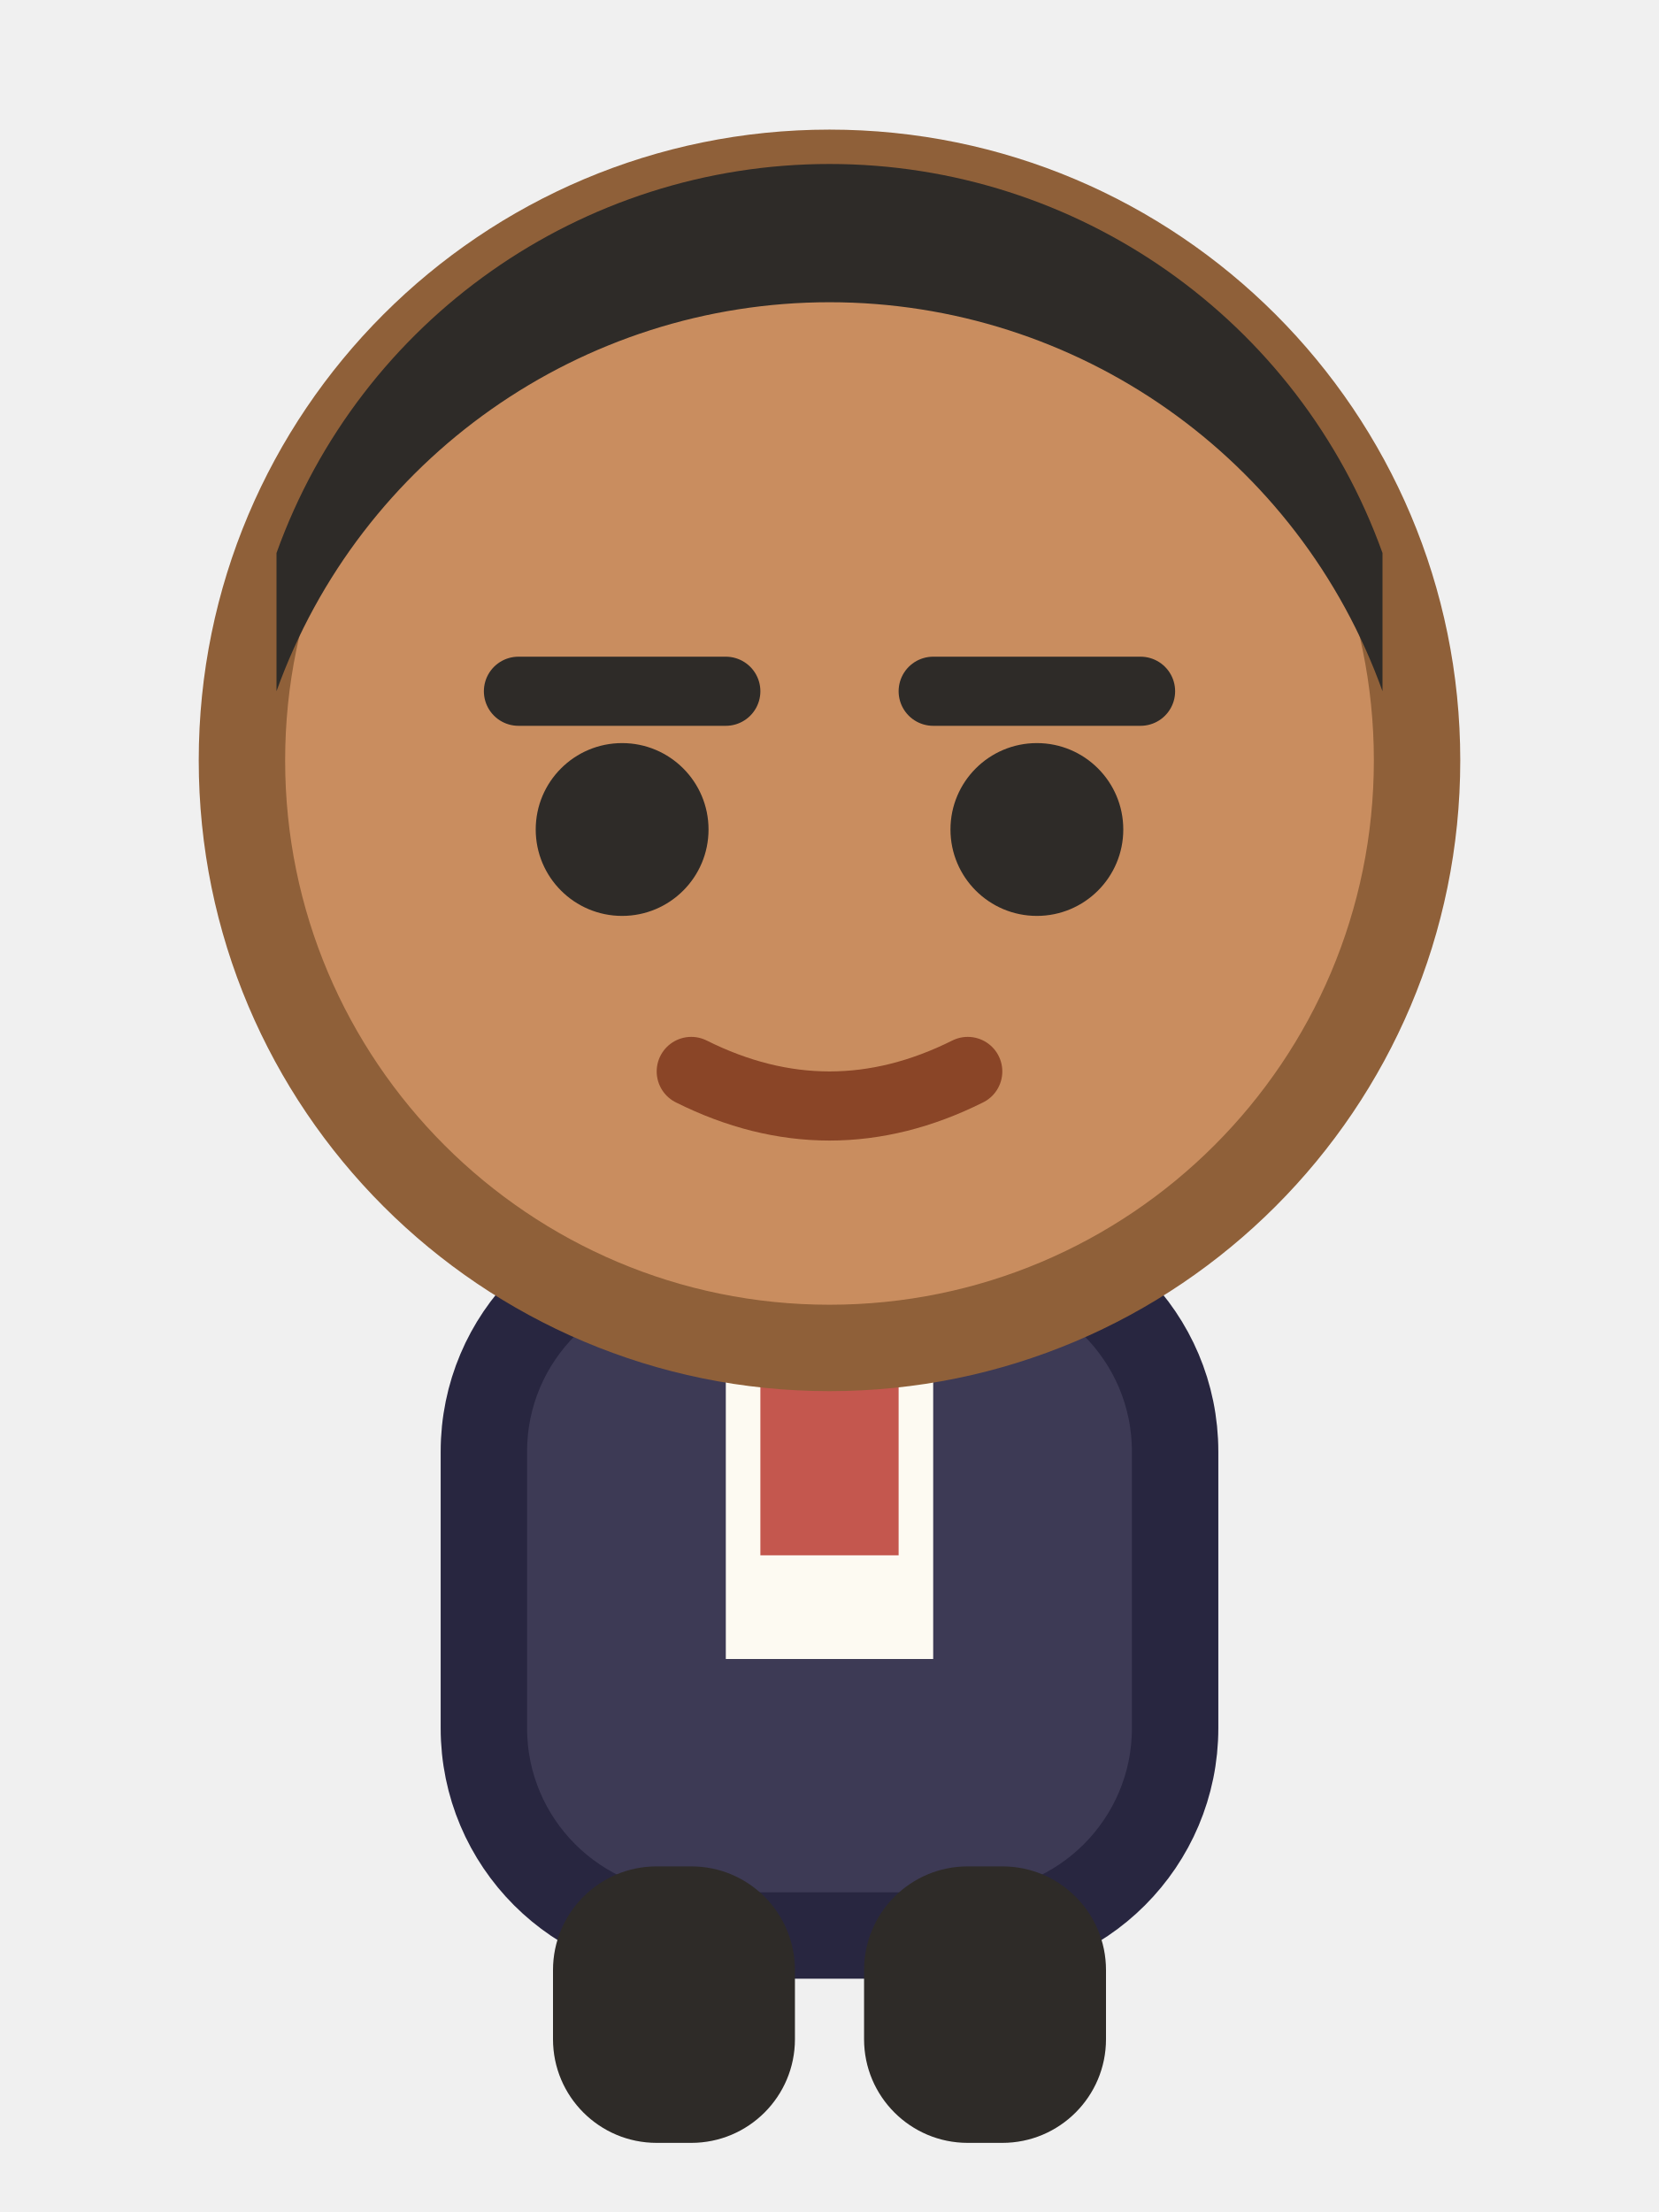
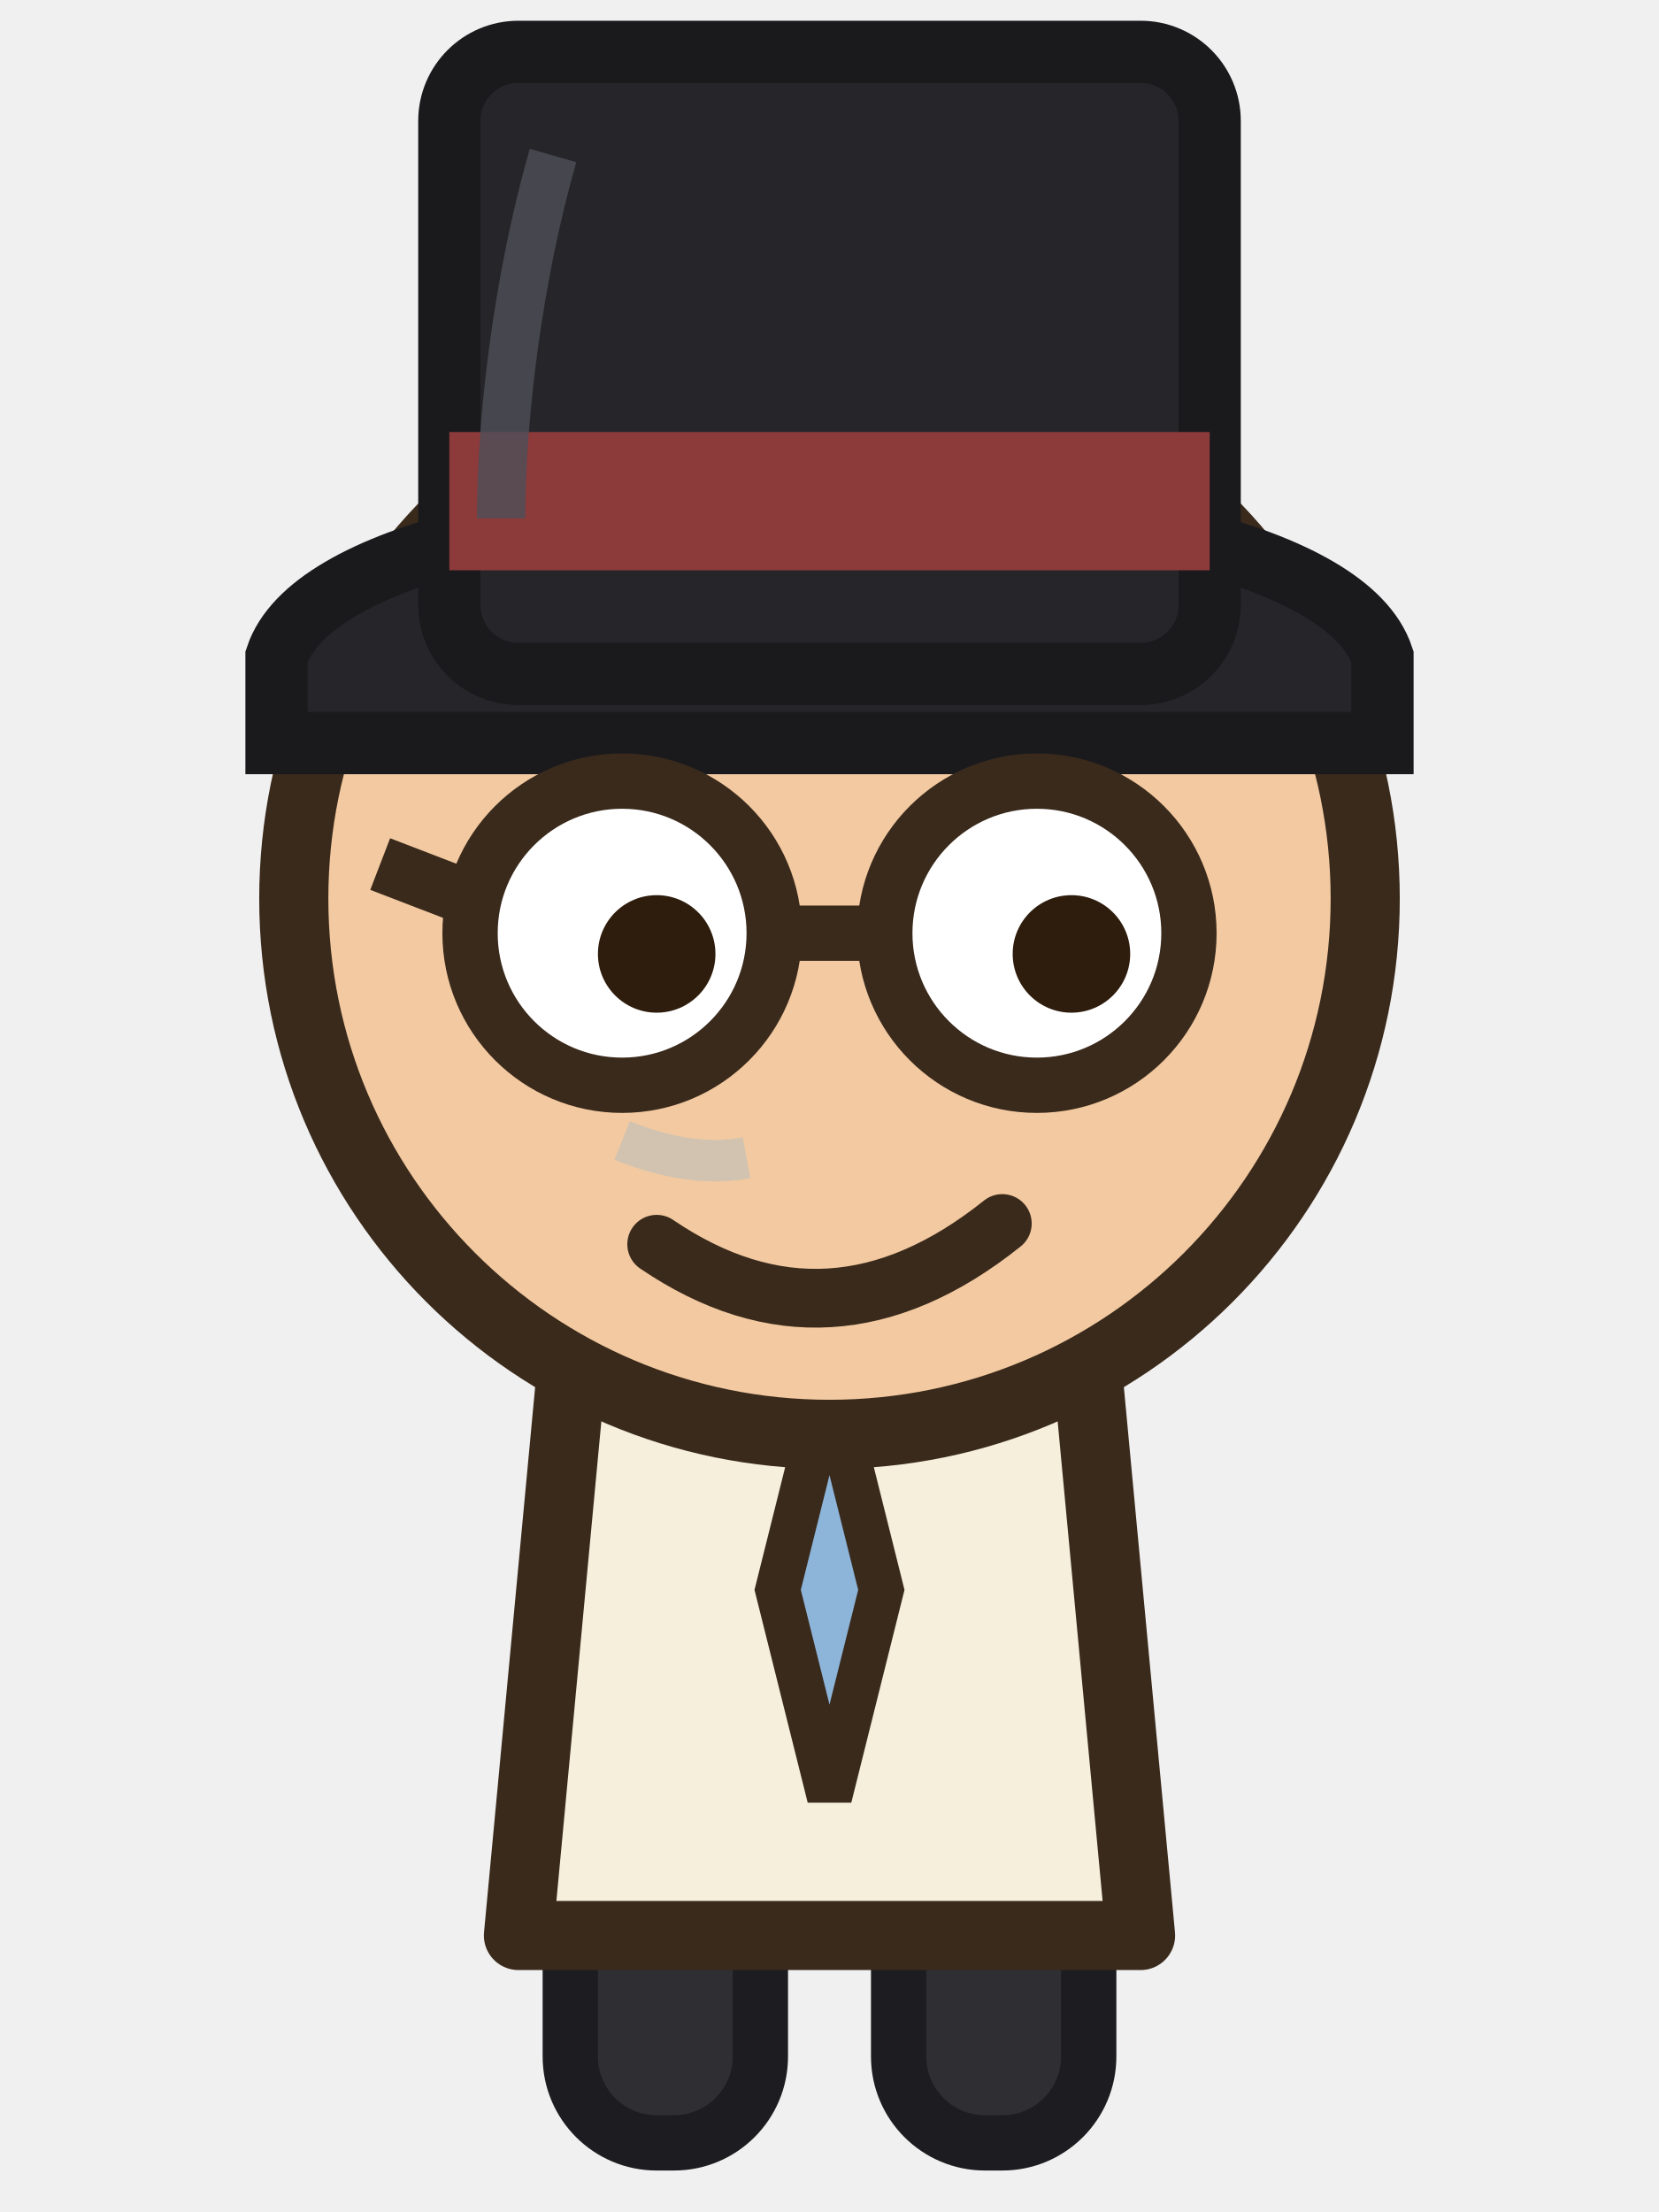
<svg xmlns="http://www.w3.org/2000/svg" width="48" height="64" viewBox="0 0 48 64">
-   <rect x="14" y="36" width="20" height="20" rx="6" fill="#3d3a55" stroke="#282640" stroke-width="2.5" />
-   <rect x="21" y="36" width="6" height="12" fill="#fdfaf2" />
-   <rect x="22" y="40" width="4" height="5" fill="#c4574e" />
-   <rect x="16" y="54" width="7" height="8" rx="3" fill="#2e2b28" />
-   <rect x="25" y="54" width="7" height="8" rx="3" fill="#2e2b28" />
-   <circle cx="24" cy="22" r="17" fill="#c98d5f" stroke="#8f6039" stroke-width="2.5" />
-   <path d="M 8 20 A 17 17 0 0 1 40 20 L 40 16 A 17 17 0 0 0 8 16 Z" fill="#2e2b28" />
-   <circle cx="18" cy="24" r="2.5" fill="#2e2b28" />
-   <circle cx="30" cy="24" r="2.5" fill="#2e2b28" />
-   <path d="M 15 20 L 21 20 M 27 20 L 33 20" stroke="#2e2b28" stroke-width="2" stroke-linecap="round" />
-   <path d="M 20 31 Q 24 33 28 31" fill="none" stroke="#8a4527" stroke-width="2" stroke-linecap="round" />
+   <rect x="16.5" y="53" width="5.5" height="9" rx="2.5" fill="#2e2e33" stroke="#1d1d21" stroke-width="1.6" />
+   <rect x="26" y="53" width="5.5" height="9" rx="2.5" fill="#2e2e33" stroke="#1d1d21" stroke-width="1.6" />
+   <path d="M 16.5 40 L 31.5 40 L 33 56 L 15 56 Z" fill="#f5efdc" stroke="#3a2a1c" stroke-width="2" stroke-linejoin="round" />
+   <path d="M 24 40 L 22.5 46 L 24 52 L 25.5 46 Z" fill="#8db4d9" stroke="#3a2a1c" stroke-width="1.3" />
+   <circle cx="24" cy="26" r="15.5" fill="#f2c9a0" stroke="#3a2a1c" stroke-width="2" />
+   <path d="M 8 19 C 10 13 38 13 40 19 L 40 21.5 L 8 21.5 Z" fill="#26262a" stroke="#1a1a1d" stroke-width="1.8" />
+   <rect x="13" y="1.5" width="22" height="18" rx="2" fill="#26262a" stroke="#1a1a1d" stroke-width="1.8" />
+   <rect x="13" y="12.5" width="22" height="4" fill="#8d3a3a" />
+   <path d="M 16 4.5 C 15 8 14.5 12 14.5 15" fill="none" stroke="#4d4d57" stroke-width="1.4" opacity="0.8" />
+   <circle cx="18" cy="27" r="4.4" fill="#ffffff" stroke="#3a2a1c" stroke-width="1.6" />
+   <circle cx="30" cy="27" r="4.4" fill="#ffffff" stroke="#3a2a1c" stroke-width="1.6" />
+   <path d="M 22.4 27 h 3.2 M 13.6 26 l -2.6 -1" fill="none" stroke="#3a2a1c" stroke-width="1.6" />
+   <circle cx="19" cy="27.6" r="1.7" fill="#2e1c0c" />
+   <circle cx="31" cy="27.6" r="1.7" fill="#2e1c0c" />
+   <path d="M 19 36 q 5 3.4 10 -0.6" fill="none" stroke="#3a2a1c" stroke-width="1.7" stroke-linecap="round" />
+   <path d="M 18 33 q 2 0.8 3.6 0.5" fill="none" stroke="#c9c2b4" stroke-width="1.2" opacity="0.8" />
</svg>
